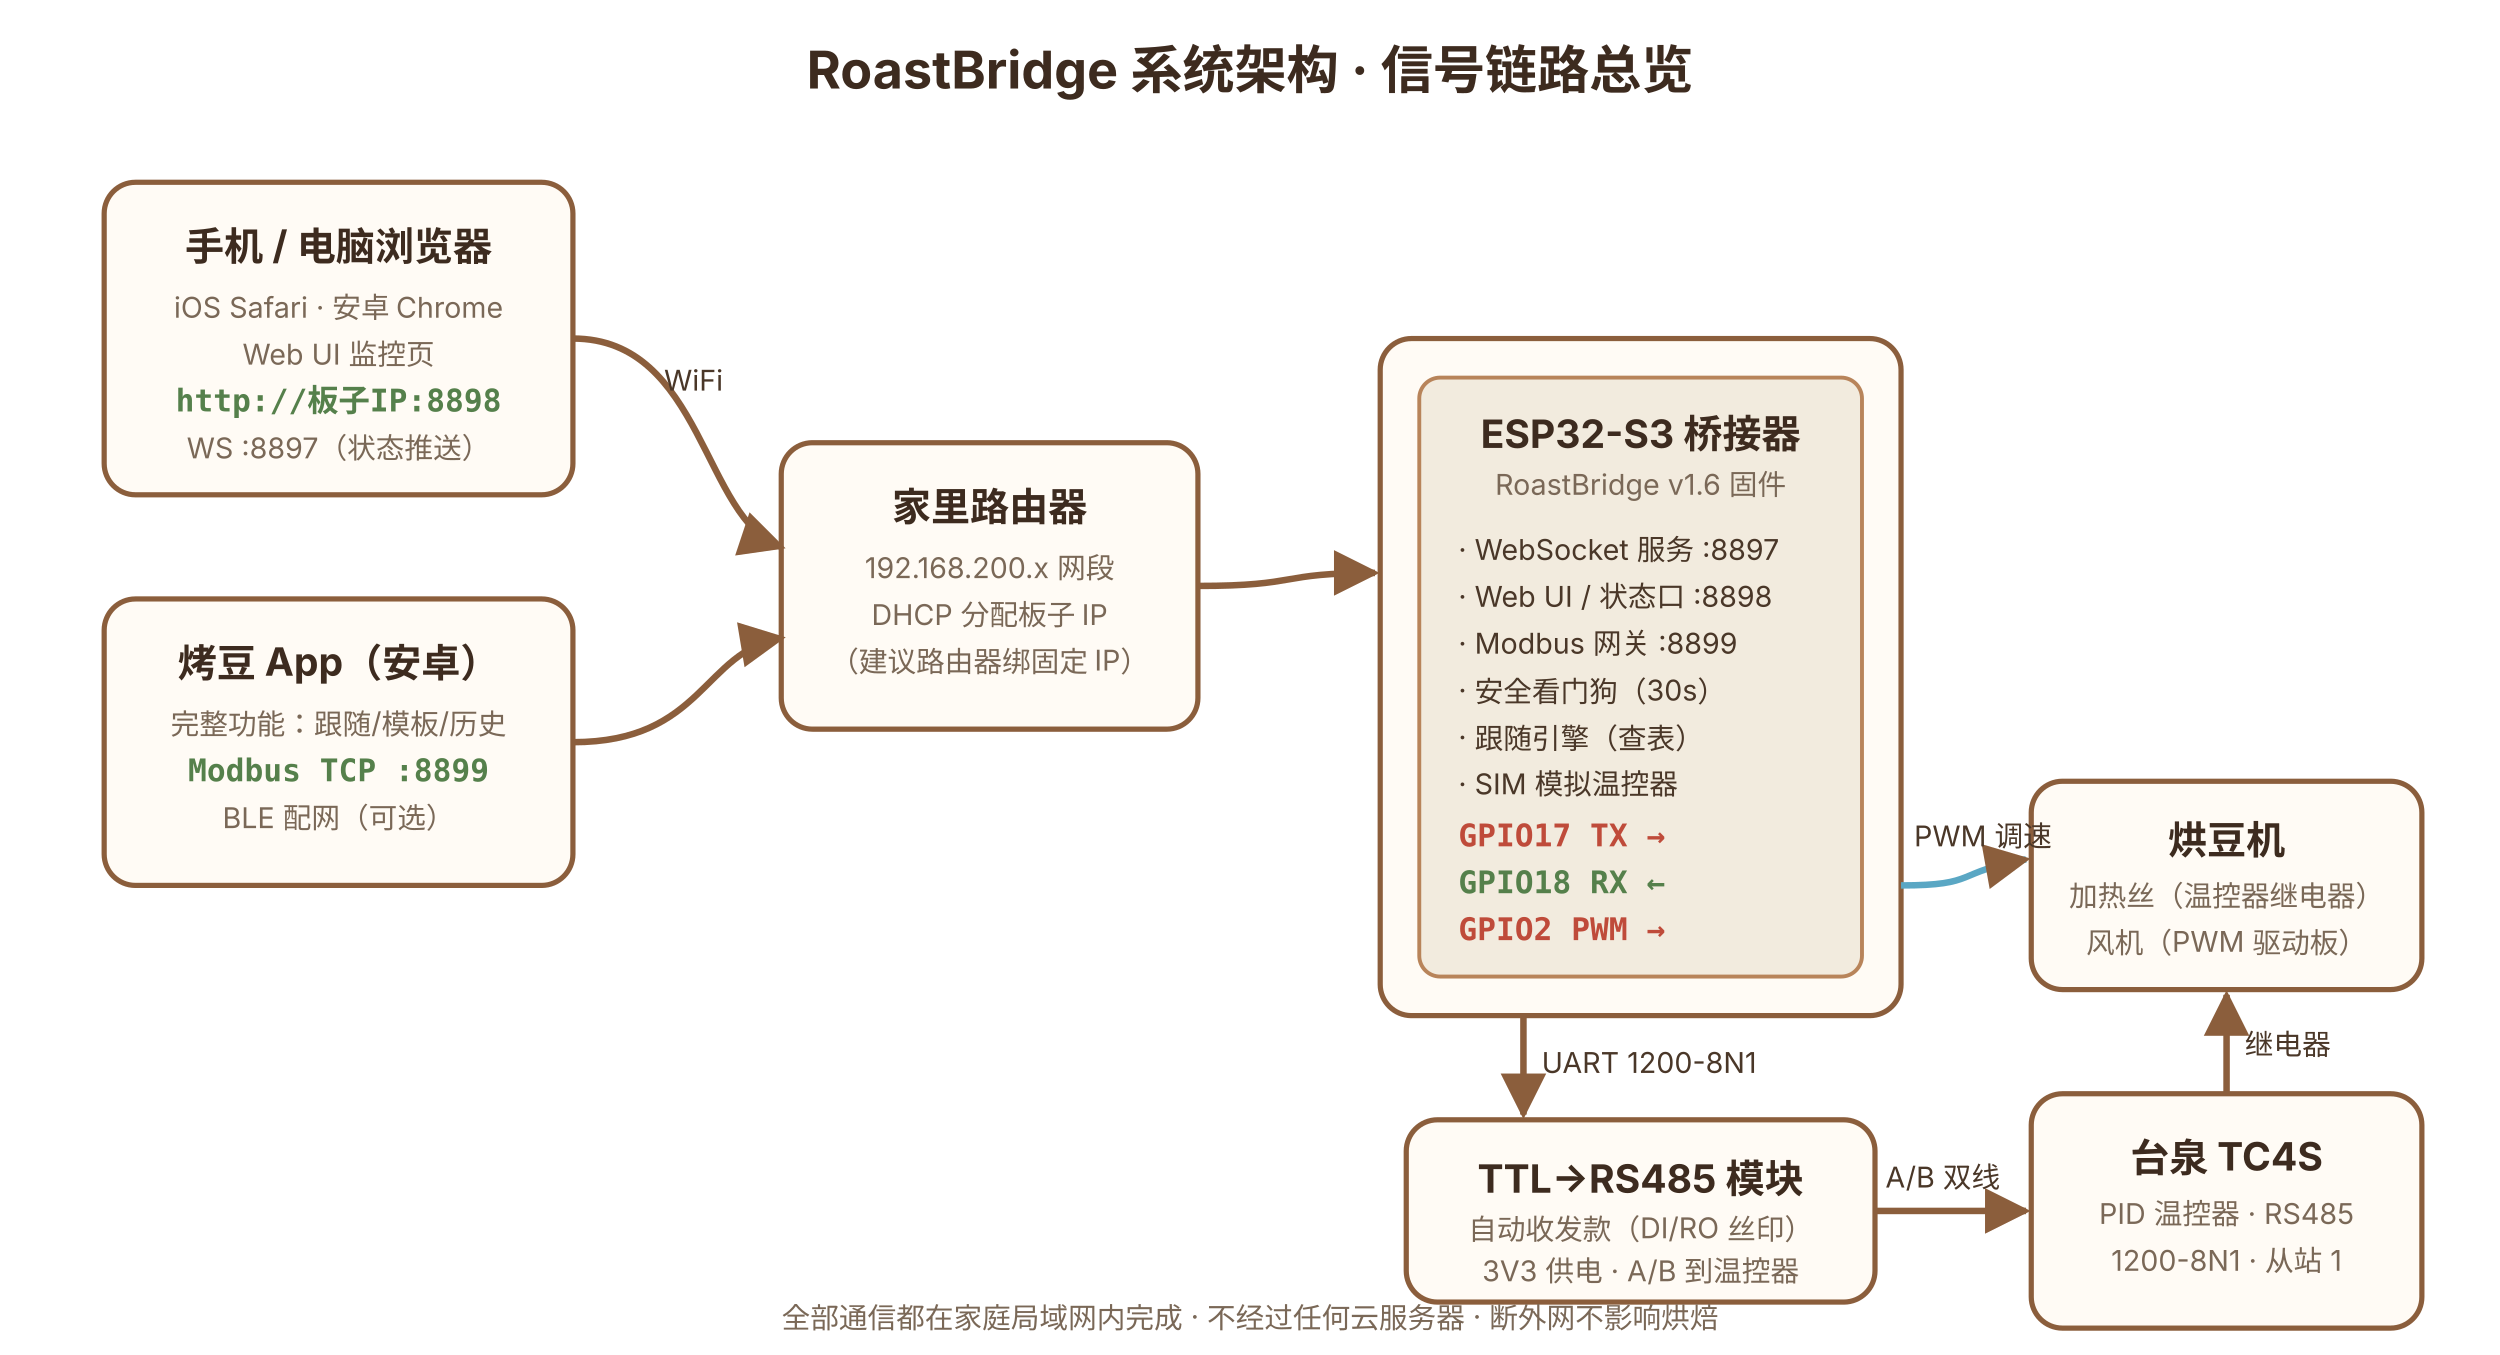
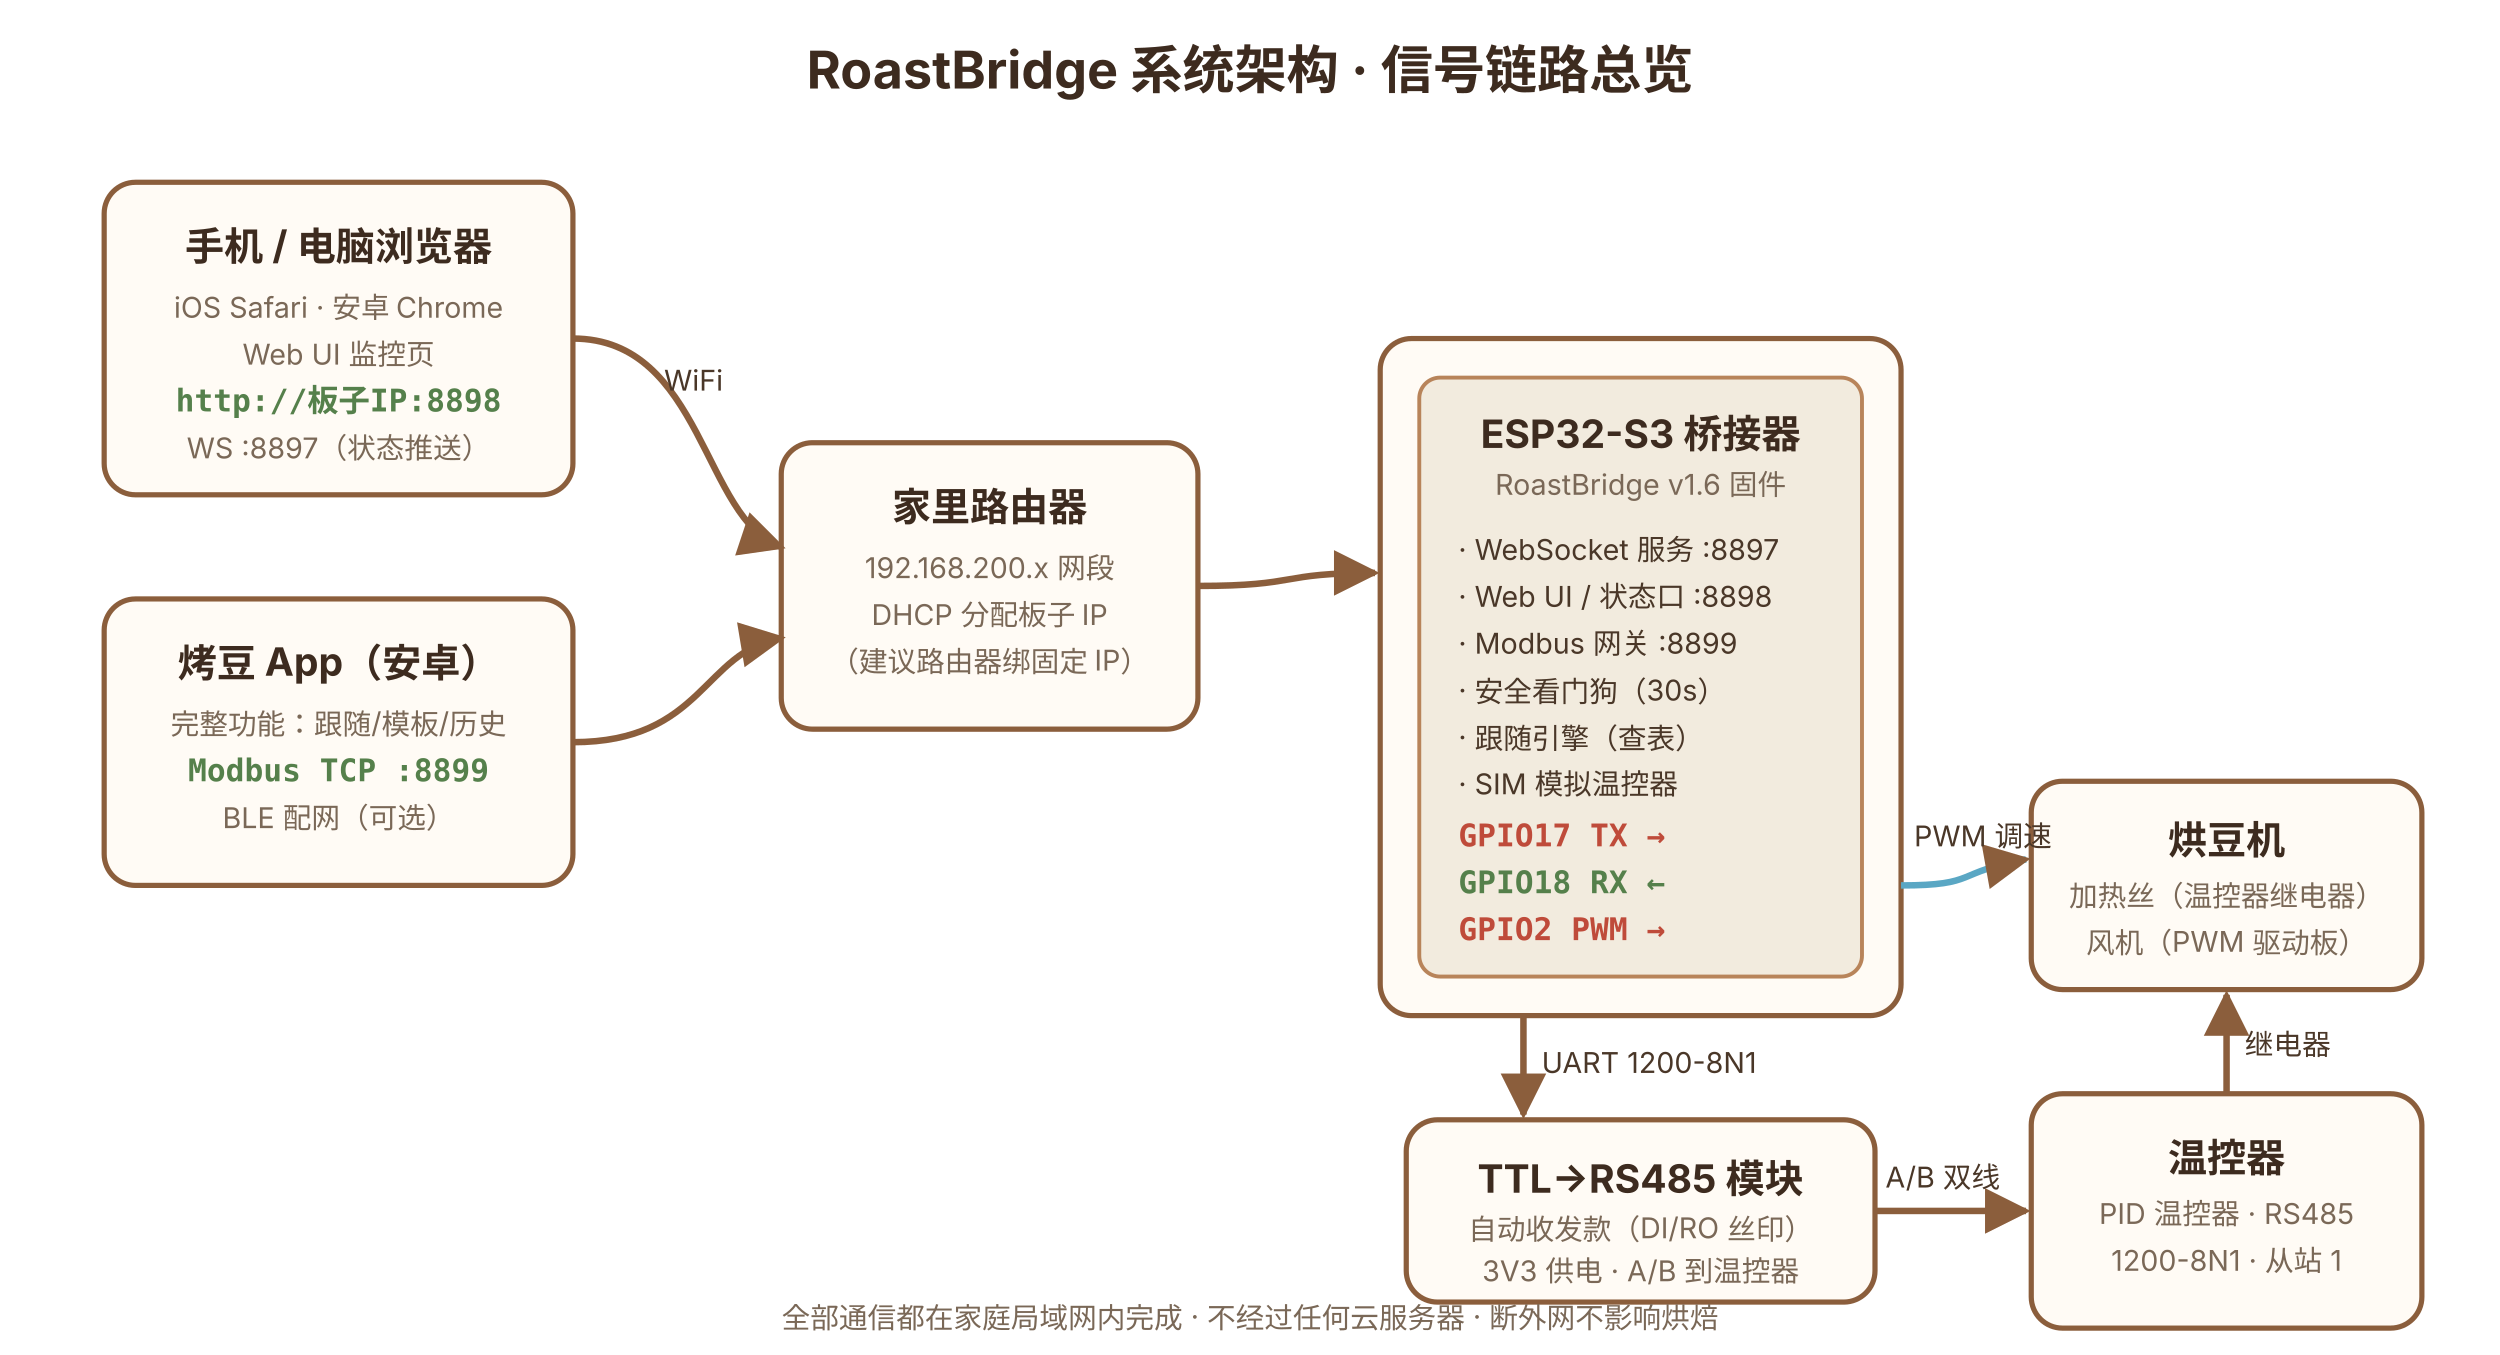
<svg xmlns="http://www.w3.org/2000/svg" viewBox="0 0 960 520" font-family="-apple-system,'PingFang SC','Helvetica Neue',sans-serif">
  <defs>
    <marker id="arrow" viewBox="0 0 10 10" refX="9" refY="5" markerWidth="7" markerHeight="7" orient="auto-start-reverse">
      <path d="M 0 0 L 10 5 L 0 10 z" fill="#8B5E3C" />
    </marker>
    <style>
      .box{fill:#FFFBF5;stroke:#8B5E3C;stroke-width:2;rx:12}
      .boxIn{fill:#F2EBDE;stroke:#B8845A;stroke-width:1.5}
      .title{font-size:20px;font-weight:700;fill:#3D2B1F}
      .name{font-size:15px;font-weight:700;fill:#3D2B1F}
      .sub{font-size:11px;fill:#7A6857}
      .pin{font-size:12px;font-weight:700;fill:#BF4B3A;font-family:monospace}
      .pinG{font-size:12px;font-weight:700;fill:#55804B;font-family:monospace}
      .wire{stroke:#8B5E3C;stroke-width:2.5;fill:none;marker-end:url(#arrow)}
      .wireB{stroke:#5AA7C4;stroke-width:2.5;fill:none;marker-end:url(#arrow)}
      .lbl{font-size:11px;fill:#4A3728}
    </style>
  </defs>
  <text x="480" y="34" text-anchor="middle" class="title">RoastBridge 系统架构 · 信号链路总览</text>
  <rect x="40" y="70" width="180" height="120" rx="12" class="box" />
  <text x="130" y="100" text-anchor="middle" class="name">手机 / 电脑浏览器</text>
  <text x="130" y="122" text-anchor="middle" class="sub">iOS Safari · 安卓 Chrome</text>
  <text x="130" y="140" text-anchor="middle" class="sub">Web UI 监控页</text>
  <text x="130" y="158" text-anchor="middle" class="pinG">http://板子IP:8898</text>
  <text x="130" y="176" text-anchor="middle" class="sub">WS :8897（状态推送）</text>
  <rect x="40" y="230" width="180" height="110" rx="12" class="box" />
  <text x="130" y="260" text-anchor="middle" class="name">烤豆 App（安卓）</text>
  <text x="130" y="282" text-anchor="middle" class="sub">完整功能：跟随/模板/历史</text>
  <text x="130" y="300" text-anchor="middle" class="pinG">Modbus TCP :8899</text>
  <text x="130" y="318" text-anchor="middle" class="sub">BLE 配网（可选）</text>
  <rect x="300" y="170" width="160" height="110" rx="12" class="box" />
  <text x="380" y="200" text-anchor="middle" class="name">家里路由器</text>
  <text x="380" y="222" text-anchor="middle" class="sub">192.168.200.x 网段</text>
  <text x="380" y="240" text-anchor="middle" class="sub">DHCP 分配板子 IP</text>
  <text x="380" y="258" text-anchor="middle" class="sub">（建议路由器绑固定 IP）</text>
  <rect x="530" y="130" width="200" height="260" rx="12" class="box" />
  <rect x="545" y="145" width="170" height="230" rx="8" class="boxIn" />
  <text x="630" y="172" text-anchor="middle" class="name">ESP32-S3 桥接器</text>
  <text x="630" y="190" text-anchor="middle" class="sub">RoastBridge v1.6 固件</text>
  <text x="560" y="215" class="lbl">· WebSocket 服务 :8897</text>
  <text x="560" y="233" class="lbl">· Web UI / 状态口 :8898</text>
  <text x="560" y="251" class="lbl">· Modbus 网关 :8899</text>
  <text x="560" y="269" class="lbl">· 安全看门狗（30s）</text>
  <text x="560" y="287" class="lbl">· 跟随引擎（查表）</text>
  <text x="560" y="305" class="lbl">· SIM 模拟温控器</text>
  <text x="560" y="325" class="pin">GPIO17 TX →</text>
  <text x="560" y="343" class="pinG">GPIO18 RX ←</text>
  <text x="560" y="361" class="pin">GPIO2 PWM →</text>
  <rect x="540" y="430" width="180" height="70" rx="12" class="box" />
  <text x="630" y="458" text-anchor="middle" class="name">TTL→RS485 模块</text>
  <text x="630" y="476" text-anchor="middle" class="sub">自动收发款（DI/RO 丝印）</text>
  <text x="630" y="492" text-anchor="middle" class="sub">3V3 供电 · A/B 到温控器</text>
  <rect x="780" y="420" width="150" height="90" rx="12" class="box" />
-   <text x="855" y="450" text-anchor="middle" class="name">台泉 TC4S</text>
+   <text x="855" y="450" text-anchor="middle" class="name">温控器</text>
  <text x="855" y="470" text-anchor="middle" class="sub">PID 温控器 · RS485</text>
  <text x="855" y="488" text-anchor="middle" class="sub">1200-8N1 · 从站 1</text>
  <rect x="780" y="300" width="150" height="80" rx="12" class="box" />
  <text x="855" y="328" text-anchor="middle" class="name">烘豆机</text>
  <text x="855" y="348" text-anchor="middle" class="sub">加热丝（温控器继电器）</text>
  <text x="855" y="366" text-anchor="middle" class="sub">风机（PWM 驱动板）</text>
  <path d="M 220 130 C 270 130, 270 200, 300 210" class="wire" />
  <text x="255" y="150" class="lbl">WiFi</text>
  <path d="M 220 285 C 270 285, 270 250, 300 245" class="wire" />
  <path d="M 460 225 C 500 225, 490 220, 528 220" class="wire" />
  <path d="M 585 390 L 585 428" class="wire" />
  <text x="592" y="412" class="lbl">UART 1200-8N1</text>
  <path d="M 720 465 L 778 465" class="wire" />
  <text x="724" y="456" class="lbl">A/B 双线</text>
  <path d="M 855 420 L 855 382" class="wire" />
  <text x="862" y="405" class="lbl">继电器</text>
  <path d="M 730 340 C 760 340, 750 335, 778 330" class="wireB" />
  <text x="735" y="325" class="lbl">PWM 调速</text>
  <text x="480" y="510" text-anchor="middle" class="sub">全部通信都在家庭局域网内完成 · 不经过任何云服务器 · 断外网不影响烘焙</text>
</svg>
